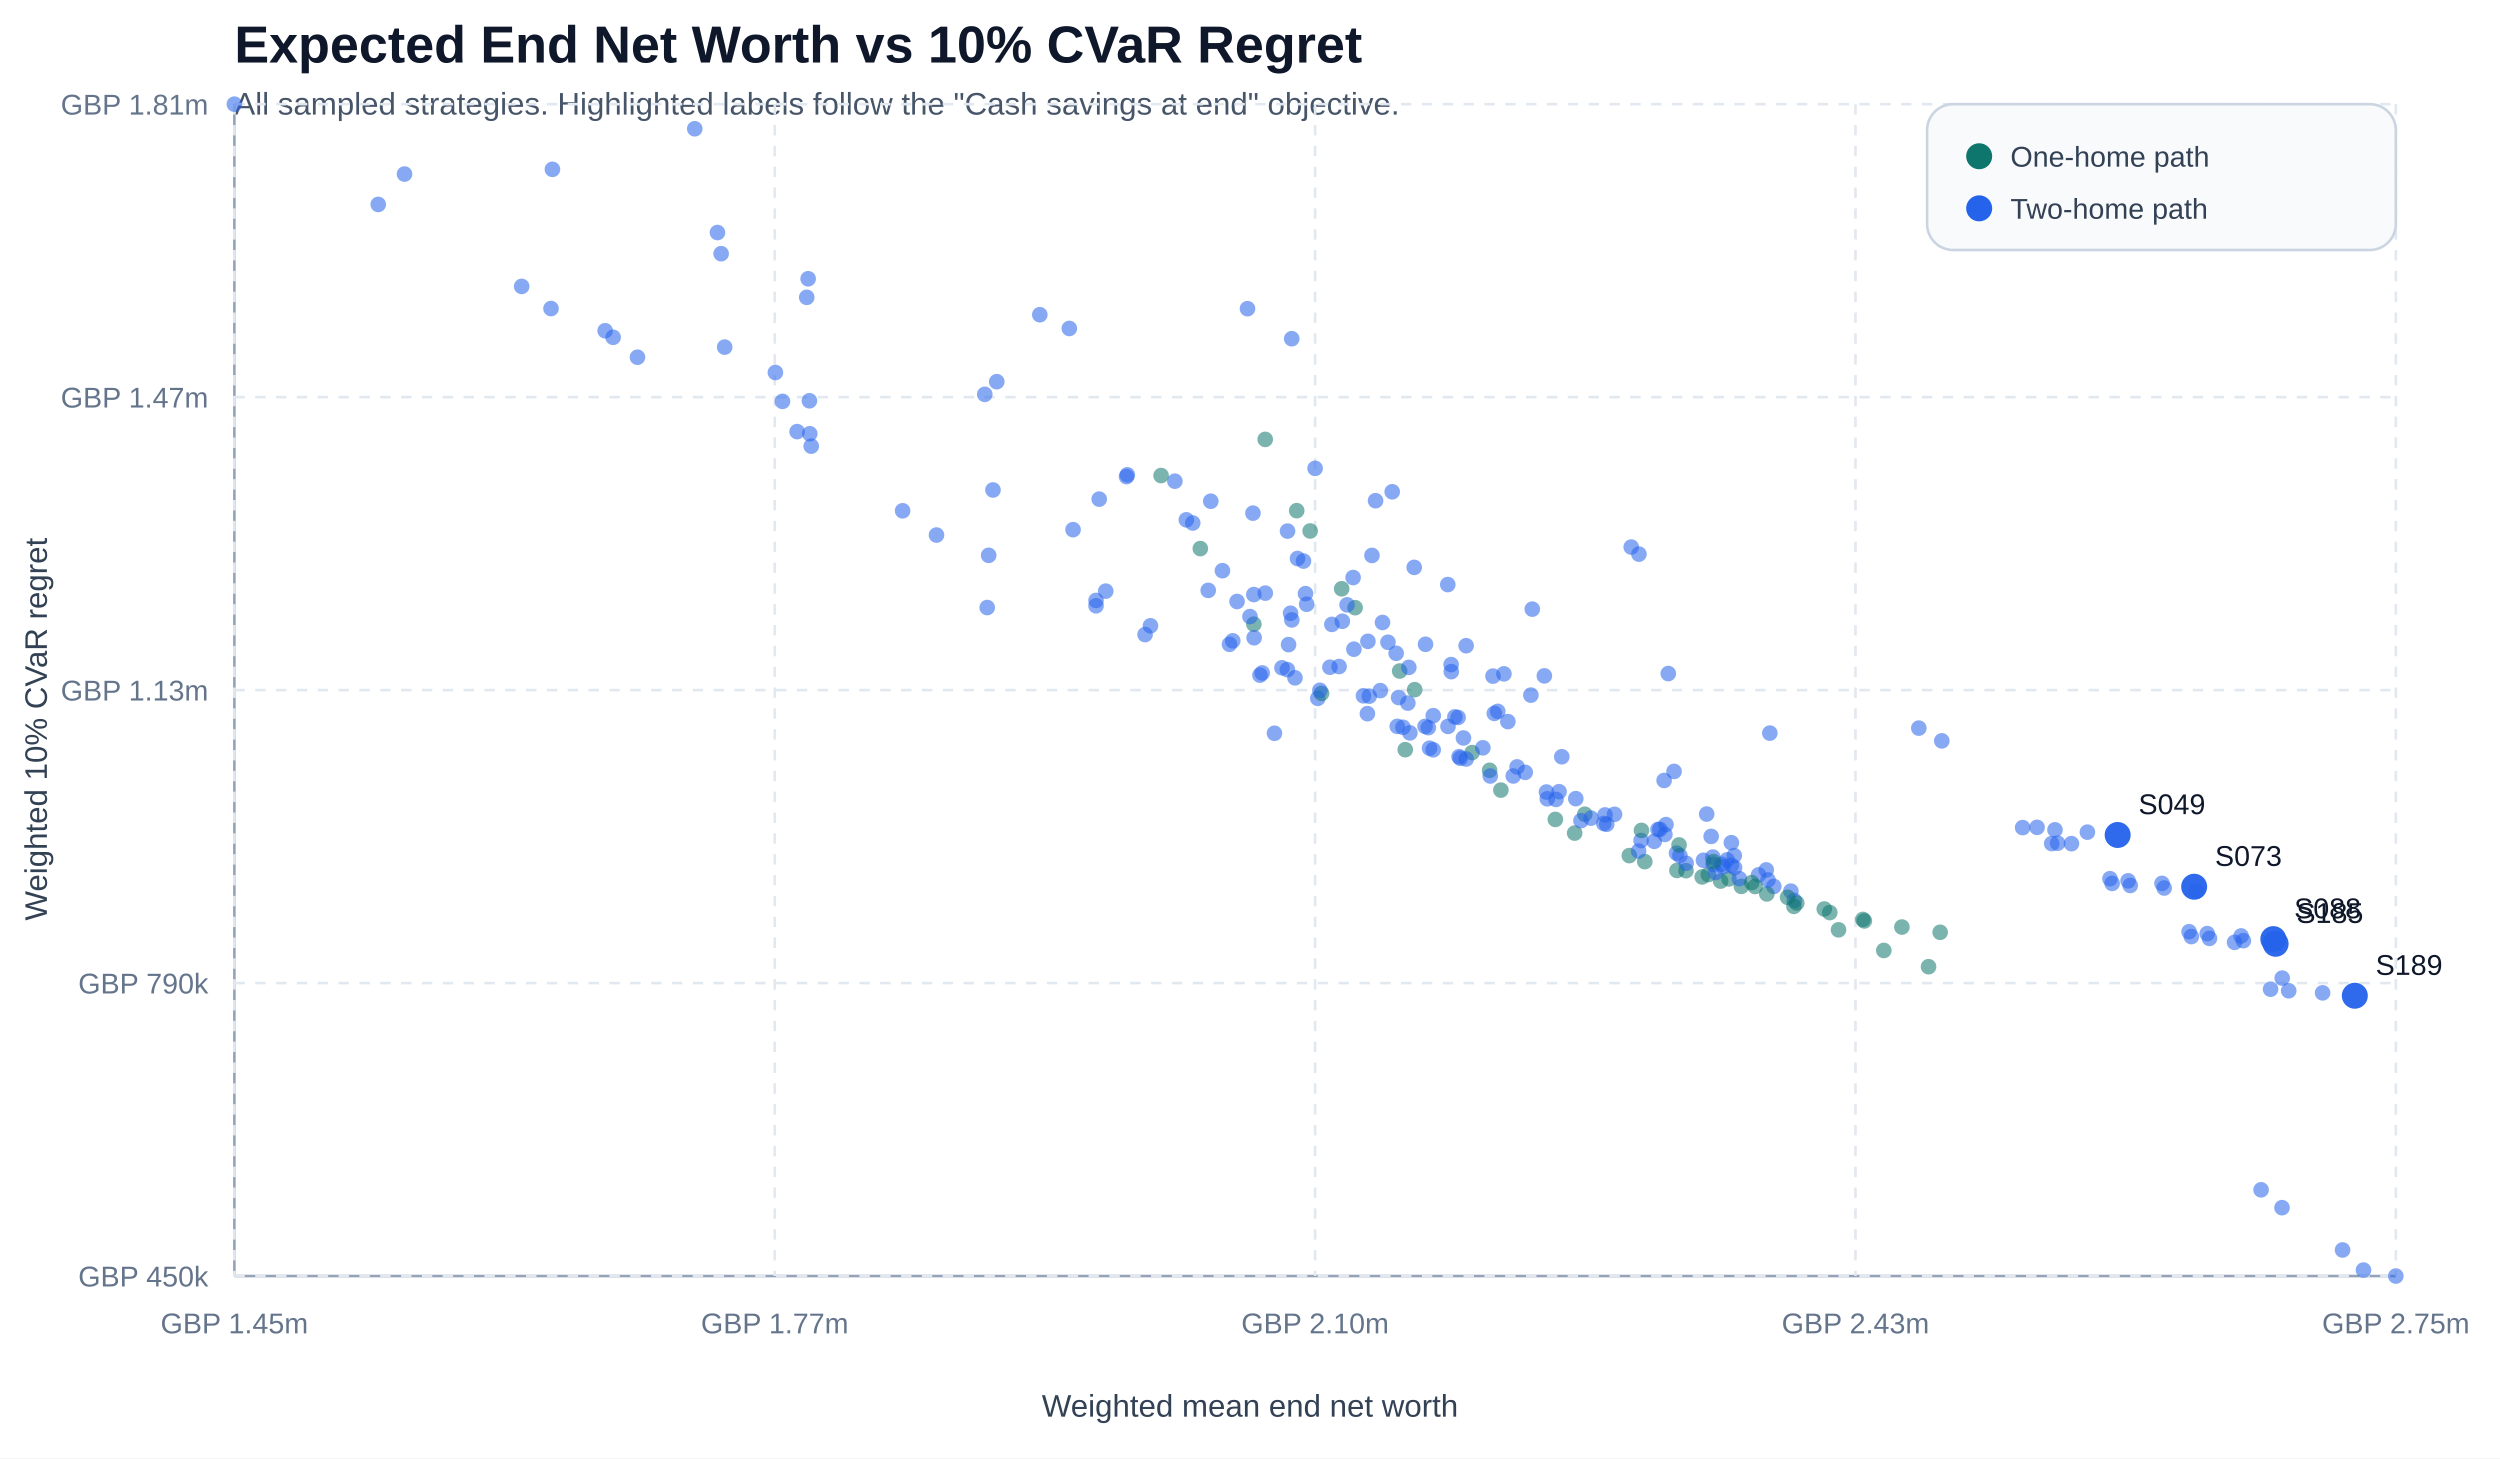
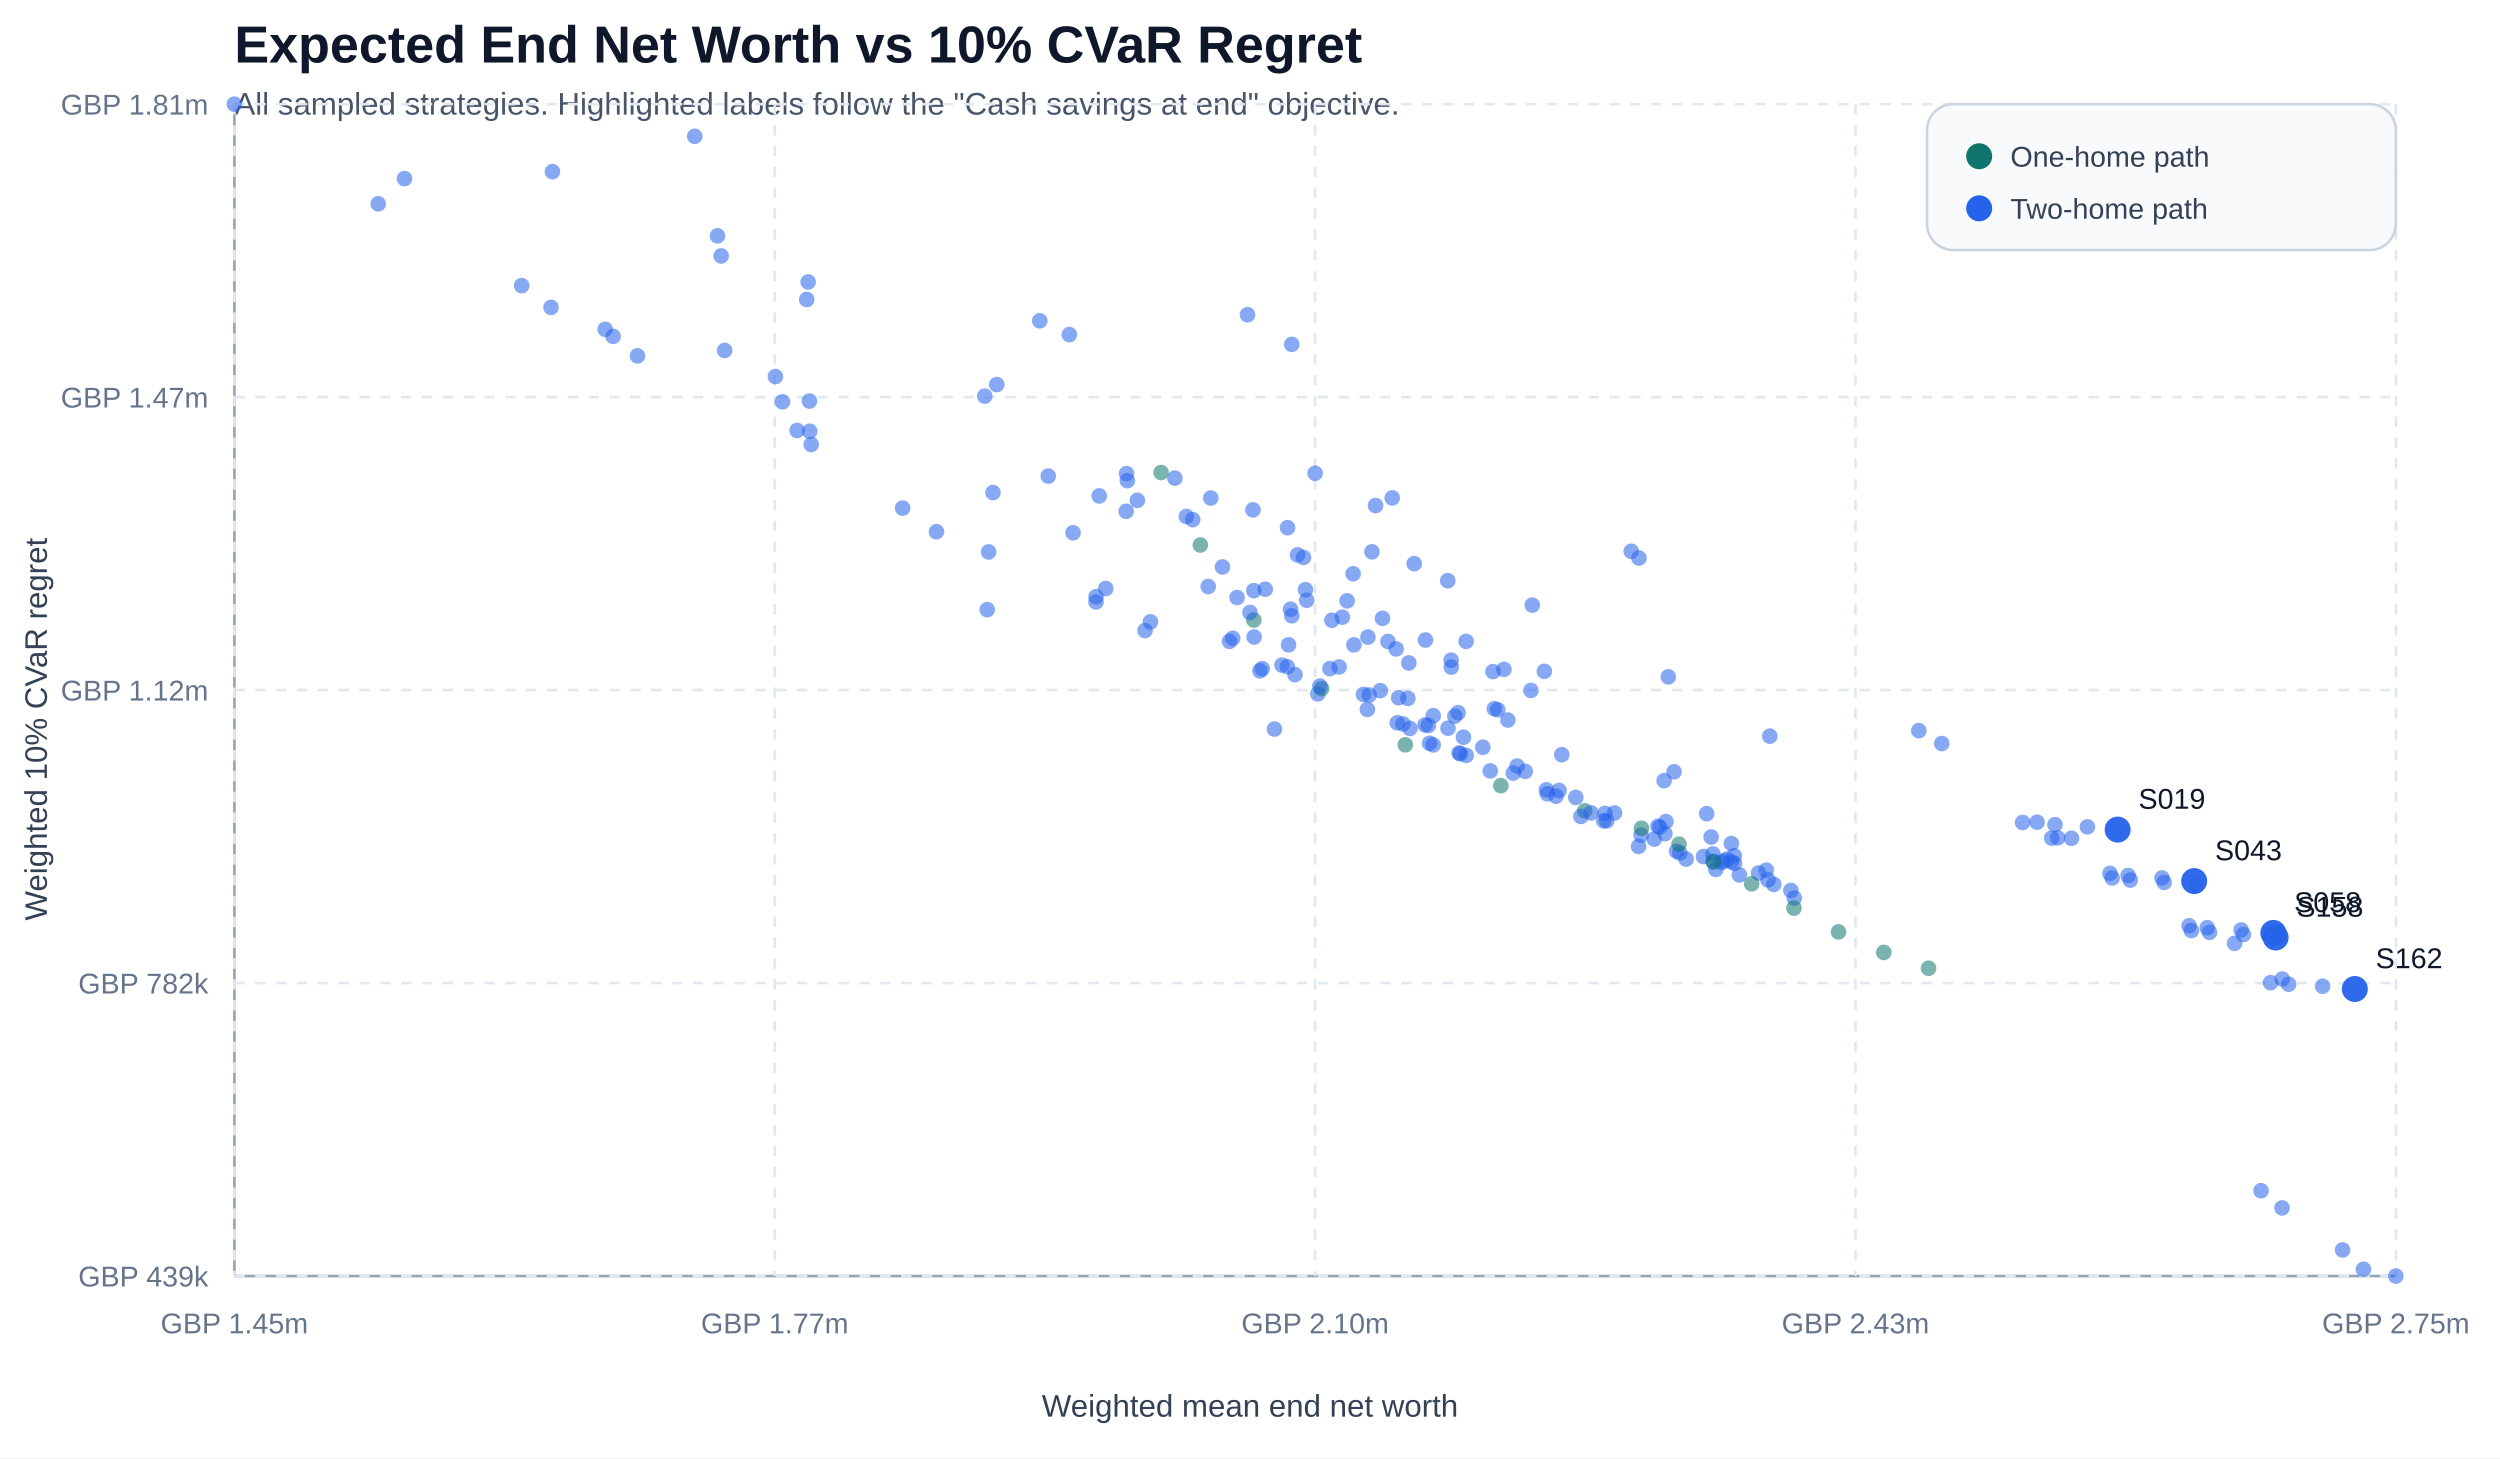
<svg xmlns="http://www.w3.org/2000/svg" width="960" height="560" viewBox="0 0 960 560">
  <rect width="960" height="560" fill="#ffffff" />
  <text x="90" y="24" font-size="20" font-family="Arial, sans-serif" font-weight="700" fill="#0f172a">Expected End Net Worth vs 10% CVaR Regret</text>
  <text x="90" y="44" font-size="12" font-family="Arial, sans-serif" fill="#475569">All sampled strategies. Highlighted labels follow the "Cash savings at end" objective.</text>
  <line x1="90" y1="490" x2="920" y2="490" stroke="#94a3b8" />
  <line x1="90" y1="40" x2="90" y2="490" stroke="#94a3b8" />
  <line x1="90" y1="40" x2="90" y2="490" stroke="#e2e8f0" stroke-dasharray="4 4" />
  <line x1="90" y1="490" x2="920" y2="490" stroke="#e2e8f0" stroke-dasharray="4 4" />
  <text x="90" y="512" text-anchor="middle" font-size="11" font-family="Arial, sans-serif" fill="#64748b">GBP 1.45m</text>
-   <text x="80" y="494" text-anchor="end" font-size="11" font-family="Arial, sans-serif" fill="#64748b">GBP 450k</text>
+   <text x="80" y="494" text-anchor="end" font-size="11" font-family="Arial, sans-serif" fill="#64748b">GBP 439k</text>
  <line x1="297.5" y1="40" x2="297.5" y2="490" stroke="#e2e8f0" stroke-dasharray="4 4" />
  <line x1="90" y1="377.5" x2="920" y2="377.5" stroke="#e2e8f0" stroke-dasharray="4 4" />
  <text x="297.5" y="512" text-anchor="middle" font-size="11" font-family="Arial, sans-serif" fill="#64748b">GBP 1.77m</text>
-   <text x="80" y="381.5" text-anchor="end" font-size="11" font-family="Arial, sans-serif" fill="#64748b">GBP 790k</text>
+   <text x="80" y="381.5" text-anchor="end" font-size="11" font-family="Arial, sans-serif" fill="#64748b">GBP 782k</text>
  <line x1="505" y1="40" x2="505" y2="490" stroke="#e2e8f0" stroke-dasharray="4 4" />
  <line x1="90" y1="265" x2="920" y2="265" stroke="#e2e8f0" stroke-dasharray="4 4" />
  <text x="505" y="512" text-anchor="middle" font-size="11" font-family="Arial, sans-serif" fill="#64748b">GBP 2.10m</text>
-   <text x="80" y="269" text-anchor="end" font-size="11" font-family="Arial, sans-serif" fill="#64748b">GBP 1.13m</text>
+   <text x="80" y="269" text-anchor="end" font-size="11" font-family="Arial, sans-serif" fill="#64748b">GBP 1.12m</text>
  <line x1="712.5" y1="40" x2="712.5" y2="490" stroke="#e2e8f0" stroke-dasharray="4 4" />
  <line x1="90" y1="152.5" x2="920" y2="152.5" stroke="#e2e8f0" stroke-dasharray="4 4" />
  <text x="712.5" y="512" text-anchor="middle" font-size="11" font-family="Arial, sans-serif" fill="#64748b">GBP 2.43m</text>
  <text x="80" y="156.5" text-anchor="end" font-size="11" font-family="Arial, sans-serif" fill="#64748b">GBP 1.47m</text>
  <line x1="920" y1="40" x2="920" y2="490" stroke="#e2e8f0" stroke-dasharray="4 4" />
  <line x1="90" y1="40" x2="920" y2="40" stroke="#e2e8f0" stroke-dasharray="4 4" />
  <text x="920" y="512" text-anchor="middle" font-size="11" font-family="Arial, sans-serif" fill="#64748b">GBP 2.75m</text>
  <text x="80" y="44" text-anchor="end" font-size="11" font-family="Arial, sans-serif" fill="#64748b">GBP 1.81m</text>
  <polyline points="920,490" fill="none" stroke="#0f766e" stroke-width="2.5" />
-   <circle cx="604.673" cy="319.909" r="3" fill="#0f766e" opacity="0.55" />
-   <circle cx="597.257" cy="314.66" r="3" fill="#0f766e" opacity="0.55" />
-   <circle cx="572.003" cy="295.804" r="3" fill="#0f766e" opacity="0.55" />
-   <circle cx="565.272" cy="288.989" r="3" fill="#0f766e" opacity="0.55" />
-   <circle cx="625.657" cy="328.548" r="3" fill="#0f766e" opacity="0.55" />
-   <circle cx="631.597" cy="330.86" r="3" fill="#0f766e" opacity="0.55" />
-   <circle cx="548.948" cy="287.307" r="3" fill="#2563eb" opacity="0.55" />
-   <circle cx="643.95" cy="334.254" r="3" fill="#0f766e" opacity="0.55" />
-   <circle cx="647.42" cy="334.349" r="3" fill="#0f766e" opacity="0.55" />
-   <circle cx="537.474" cy="257.678" r="3" fill="#0f766e" opacity="0.55" />
-   <circle cx="543.243" cy="264.835" r="3" fill="#0f766e" opacity="0.55" />
-   <circle cx="539.617" cy="287.878" r="3" fill="#0f766e" opacity="0.55" />
-   <circle cx="483.819" cy="259.259" r="3" fill="#2563eb" opacity="0.55" />
-   <circle cx="653.636" cy="336.732" r="3" fill="#0f766e" opacity="0.55" />
-   <circle cx="576.335" cy="303.405" r="3" fill="#0f766e" opacity="0.55" />
-   <circle cx="506.037" cy="268.173" r="3" fill="#2563eb" opacity="0.55" />
-   <circle cx="655.988" cy="335.839" r="3" fill="#0f766e" opacity="0.55" />
-   <circle cx="507.486" cy="266.244" r="3" fill="#0f766e" opacity="0.55" />
-   <circle cx="560.278" cy="290.574" r="3" fill="#2563eb" opacity="0.55" />
-   <circle cx="660.72" cy="338.342" r="3" fill="#0f766e" opacity="0.55" />
-   <circle cx="536.544" cy="278.919" r="3" fill="#2563eb" opacity="0.55" />
-   <circle cx="647.477" cy="331.497" r="3" fill="#2563eb" opacity="0.55" />
-   <circle cx="608.562" cy="312.664" r="3" fill="#0f766e" opacity="0.55" />
-   <circle cx="573.304" cy="259.629" r="3" fill="#2563eb" opacity="0.55" />
-   <circle cx="441.774" cy="240.305" r="3" fill="#2563eb" opacity="0.55" />
-   <circle cx="629.215" cy="326.806" r="3" fill="#2563eb" opacity="0.55" />
-   <circle cx="484.683" cy="258.403" r="3" fill="#2563eb" opacity="0.55" />
-   <circle cx="597.499" cy="306.978" r="3" fill="#2563eb" opacity="0.55" />
-   <circle cx="610.951" cy="314.172" r="3" fill="#2563eb" opacity="0.55" />
-   <circle cx="658.864" cy="335.033" r="3" fill="#2563eb" opacity="0.55" />
-   <circle cx="562.998" cy="247.95" r="3" fill="#2563eb" opacity="0.55" />
-   <circle cx="420.878" cy="232.622" r="3" fill="#2563eb" opacity="0.55" />
-   <circle cx="557.295" cy="257.907" r="3" fill="#2563eb" opacity="0.55" />
-   <circle cx="538.747" cy="279.275" r="3" fill="#2563eb" opacity="0.55" />
-   <circle cx="572.257" cy="297.981" r="3" fill="#2563eb" opacity="0.55" />
-   <circle cx="639.746" cy="316.64" r="3" fill="#2563eb" opacity="0.55" />
-   <circle cx="557.234" cy="255.202" r="3" fill="#2563eb" opacity="0.55" />
-   <circle cx="594.155" cy="306.743" r="3" fill="#2563eb" opacity="0.55" />
-   <circle cx="645.08" cy="328.547" r="3" fill="#2563eb" opacity="0.55" />
-   <circle cx="635.24" cy="323.067" r="3" fill="#2563eb" opacity="0.55" />
-   <circle cx="581.093" cy="297.969" r="3" fill="#2563eb" opacity="0.55" />
-   <circle cx="515.2" cy="226.084" r="3" fill="#0f766e" opacity="0.55" />
-   <circle cx="547.227" cy="278.933" r="3" fill="#2563eb" opacity="0.55" />
-   <circle cx="523.568" cy="267.195" r="3" fill="#2563eb" opacity="0.55" />
-   <circle cx="616.971" cy="316.526" r="3" fill="#2563eb" opacity="0.55" />
-   <circle cx="547.403" cy="247.413" r="3" fill="#2563eb" opacity="0.55" />
-   <circle cx="607.08" cy="315.146" r="3" fill="#2563eb" opacity="0.55" />
-   <circle cx="598.677" cy="304.01" r="3" fill="#2563eb" opacity="0.55" />
-   <circle cx="494.348" cy="257.138" r="3" fill="#2563eb" opacity="0.55" />
-   <circle cx="663.934" cy="337.495" r="3" fill="#0f766e" opacity="0.55" />
-   <circle cx="615.855" cy="316.222" r="3" fill="#2563eb" opacity="0.55" />
-   <circle cx="520.361" cy="233.353" r="3" fill="#0f766e" opacity="0.55" />
-   <circle cx="668.696" cy="340.371" r="3" fill="#0f766e" opacity="0.55" />
-   <circle cx="585.686" cy="296.582" r="3" fill="#2563eb" opacity="0.55" />
-   <circle cx="541.406" cy="281.431" r="3" fill="#2563eb" opacity="0.55" />
-   <circle cx="561.961" cy="283.378" r="3" fill="#2563eb" opacity="0.55" />
-   <circle cx="550.353" cy="287.926" r="3" fill="#2563eb" opacity="0.55" />
-   <circle cx="667.917" cy="337.403" r="3" fill="#2563eb" opacity="0.55" />
-   <circle cx="540.991" cy="256.274" r="3" fill="#2563eb" opacity="0.55" />
-   <circle cx="536.123" cy="250.864" r="3" fill="#2563eb" opacity="0.55" />
-   <circle cx="619.985" cy="312.706" r="3" fill="#2563eb" opacity="0.55" />
-   <circle cx="530.882" cy="239.033" r="3" fill="#2563eb" opacity="0.55" />
-   <circle cx="654.128" cy="330.338" r="3" fill="#2563eb" opacity="0.55" />
-   <circle cx="472.132" cy="247.413" r="3" fill="#2563eb" opacity="0.55" />
-   <circle cx="517.278" cy="232.266" r="3" fill="#2563eb" opacity="0.55" />
-   <circle cx="689.018" cy="345.784" r="3" fill="#2563eb" opacity="0.55" />
-   <circle cx="481.477" cy="239.682" r="3" fill="#0f766e" opacity="0.55" />
-   <circle cx="630.179" cy="322.756" r="3" fill="#2563eb" opacity="0.55" />
-   <circle cx="582.558" cy="294.483" r="3" fill="#2563eb" opacity="0.55" />
-   <circle cx="525.795" cy="267.325" r="3" fill="#2563eb" opacity="0.55" />
-   <circle cx="616.338" cy="312.933" r="3" fill="#2563eb" opacity="0.55" />
-   <circle cx="540.614" cy="269.986" r="3" fill="#2563eb" opacity="0.55" />
-   <circle cx="525.278" cy="246.27" r="3" fill="#2563eb" opacity="0.55" />
-   <circle cx="506.828" cy="265.068" r="3" fill="#2563eb" opacity="0.55" />
-   <circle cx="511.439" cy="239.77" r="3" fill="#2563eb" opacity="0.55" />
-   <circle cx="605.105" cy="306.682" r="3" fill="#2563eb" opacity="0.55" />
-   <circle cx="661.717" cy="332.794" r="3" fill="#2563eb" opacity="0.55" />
-   <circle cx="560.763" cy="291.167" r="3" fill="#2563eb" opacity="0.55" />
-   <circle cx="496.055" cy="238.049" r="3" fill="#2563eb" opacity="0.55" />
-   <circle cx="473.375" cy="246.078" r="3" fill="#2563eb" opacity="0.55" />
-   <circle cx="657.869" cy="331.93" r="3" fill="#2563eb" opacity="0.55" />
-   <circle cx="664.874" cy="332.277" r="3" fill="#2563eb" opacity="0.55" />
-   <circle cx="420.879" cy="230.565" r="3" fill="#2563eb" opacity="0.55" />
-   <circle cx="643.78" cy="327.597" r="3" fill="#2563eb" opacity="0.55" />
-   <circle cx="593.834" cy="304.141" r="3" fill="#2563eb" opacity="0.55" />
-   <circle cx="569.41" cy="287.16" r="3" fill="#2563eb" opacity="0.55" />
-   <circle cx="657.736" cy="329.112" r="3" fill="#2563eb" opacity="0.55" />
-   <circle cx="525.082" cy="274.048" r="3" fill="#2563eb" opacity="0.55" />
-   <circle cx="587.854" cy="266.93" r="3" fill="#2563eb" opacity="0.55" />
-   <circle cx="599.722" cy="290.592" r="3" fill="#2563eb" opacity="0.55" />
-   <circle cx="492.278" cy="256.429" r="3" fill="#2563eb" opacity="0.55" />
-   <circle cx="593.03" cy="259.534" r="3" fill="#2563eb" opacity="0.55" />
-   <circle cx="573.814" cy="273.948" r="3" fill="#2563eb" opacity="0.55" />
-   <circle cx="497.277" cy="260.281" r="3" fill="#2563eb" opacity="0.55" />
-   <circle cx="515.452" cy="238.568" r="3" fill="#2563eb" opacity="0.55" />
-   <circle cx="681.139" cy="340.381" r="3" fill="#2563eb" opacity="0.55" />
-   <circle cx="559.901" cy="275.499" r="3" fill="#2563eb" opacity="0.55" />
-   <circle cx="577.509" cy="258.764" r="3" fill="#2563eb" opacity="0.55" />
-   <circle cx="575.135" cy="273.167" r="3" fill="#2563eb" opacity="0.55" />
-   <circle cx="661.206" cy="331.886" r="3" fill="#2563eb" opacity="0.55" />
-   <circle cx="481.587" cy="244.889" r="3" fill="#2563eb" opacity="0.55" />
-   <circle cx="630.322" cy="318.87" r="3" fill="#0f766e" opacity="0.55" />
-   <circle cx="548.478" cy="279.411" r="3" fill="#2563eb" opacity="0.55" />
-   <circle cx="636.646" cy="318.522" r="3" fill="#2563eb" opacity="0.55" />
-   <circle cx="501.764" cy="232.029" r="3" fill="#2563eb" opacity="0.55" />
-   <circle cx="655.364" cy="312.598" r="3" fill="#2563eb" opacity="0.55" />
-   <circle cx="675.289" cy="335.958" r="3" fill="#2563eb" opacity="0.55" />
-   <circle cx="519.898" cy="249.292" r="3" fill="#2563eb" opacity="0.55" />
+   <circle cx="548.948" cy="285.415" r="3" fill="#2563eb" opacity="0.55" />
+   <circle cx="539.617" cy="286" r="3" fill="#0f766e" opacity="0.55" />
+   <circle cx="483.819" cy="257.584" r="3" fill="#2563eb" opacity="0.55" />
+   <circle cx="576.335" cy="301.691" r="3" fill="#0f766e" opacity="0.55" />
+   <circle cx="506.037" cy="266.446" r="3" fill="#2563eb" opacity="0.55" />
+   <circle cx="507.486" cy="264.455" r="3" fill="#0f766e" opacity="0.55" />
+   <circle cx="560.278" cy="289.164" r="3" fill="#2563eb" opacity="0.55" />
+   <circle cx="536.544" cy="277.553" r="3" fill="#2563eb" opacity="0.55" />
+   <circle cx="647.477" cy="329.896" r="3" fill="#2563eb" opacity="0.55" />
+   <circle cx="608.562" cy="311.365" r="3" fill="#0f766e" opacity="0.55" />
+   <circle cx="441.774" cy="238.793" r="3" fill="#2563eb" opacity="0.55" />
+   <circle cx="573.304" cy="257.886" r="3" fill="#2563eb" opacity="0.55" />
+   <circle cx="629.215" cy="325.03" r="3" fill="#2563eb" opacity="0.55" />
+   <circle cx="484.683" cy="256.763" r="3" fill="#2563eb" opacity="0.55" />
+   <circle cx="597.499" cy="305.733" r="3" fill="#2563eb" opacity="0.55" />
+   <circle cx="610.951" cy="312.157" r="3" fill="#2563eb" opacity="0.55" />
+   <circle cx="658.864" cy="333.877" r="3" fill="#2563eb" opacity="0.55" />
+   <circle cx="562.998" cy="246.292" r="3" fill="#2563eb" opacity="0.55" />
+   <circle cx="420.878" cy="231.15" r="3" fill="#2563eb" opacity="0.55" />
+   <circle cx="557.295" cy="256.173" r="3" fill="#2563eb" opacity="0.55" />
+   <circle cx="538.747" cy="277.993" r="3" fill="#2563eb" opacity="0.55" />
+   <circle cx="572.257" cy="296.018" r="3" fill="#2563eb" opacity="0.55" />
+   <circle cx="639.746" cy="315.482" r="3" fill="#2563eb" opacity="0.55" />
+   <circle cx="557.234" cy="253.497" r="3" fill="#2563eb" opacity="0.55" />
+   <circle cx="594.155" cy="304.814" r="3" fill="#2563eb" opacity="0.55" />
+   <circle cx="645.08" cy="327.574" r="3" fill="#2563eb" opacity="0.55" />
+   <circle cx="635.24" cy="322.22" r="3" fill="#2563eb" opacity="0.55" />
+   <circle cx="581.093" cy="296.868" r="3" fill="#2563eb" opacity="0.55" />
+   <circle cx="547.227" cy="278.343" r="3" fill="#2563eb" opacity="0.55" />
+   <circle cx="523.568" cy="266.64" r="3" fill="#2563eb" opacity="0.55" />
+   <circle cx="616.971" cy="315.213" r="3" fill="#2563eb" opacity="0.55" />
+   <circle cx="547.403" cy="245.765" r="3" fill="#2563eb" opacity="0.55" />
+   <circle cx="607.08" cy="313.507" r="3" fill="#2563eb" opacity="0.55" />
+   <circle cx="598.677" cy="303.532" r="3" fill="#2563eb" opacity="0.55" />
+   <circle cx="494.348" cy="256.014" r="3" fill="#2563eb" opacity="0.55" />
+   <circle cx="615.855" cy="315.202" r="3" fill="#2563eb" opacity="0.55" />
+   <circle cx="585.686" cy="296.196" r="3" fill="#2563eb" opacity="0.55" />
+   <circle cx="561.961" cy="283.082" r="3" fill="#2563eb" opacity="0.55" />
+   <circle cx="541.406" cy="279.715" r="3" fill="#2563eb" opacity="0.55" />
+   <circle cx="550.353" cy="286.052" r="3" fill="#2563eb" opacity="0.55" />
+   <circle cx="667.917" cy="335.982" r="3" fill="#2563eb" opacity="0.55" />
+   <circle cx="619.985" cy="312.181" r="3" fill="#2563eb" opacity="0.55" />
+   <circle cx="540.991" cy="254.559" r="3" fill="#2563eb" opacity="0.55" />
+   <circle cx="536.123" cy="249.184" r="3" fill="#2563eb" opacity="0.55" />
+   <circle cx="530.882" cy="237.443" r="3" fill="#2563eb" opacity="0.55" />
+   <circle cx="654.128" cy="328.925" r="3" fill="#2563eb" opacity="0.55" />
+   <circle cx="472.132" cy="246.303" r="3" fill="#2563eb" opacity="0.55" />
+   <circle cx="517.278" cy="230.728" r="3" fill="#2563eb" opacity="0.55" />
+   <circle cx="582.558" cy="294.166" r="3" fill="#2563eb" opacity="0.55" />
+   <circle cx="525.795" cy="266.894" r="3" fill="#2563eb" opacity="0.55" />
+   <circle cx="689.018" cy="344.838" r="3" fill="#2563eb" opacity="0.55" />
+   <circle cx="481.477" cy="238.087" r="3" fill="#0f766e" opacity="0.55" />
+   <circle cx="630.179" cy="320.685" r="3" fill="#2563eb" opacity="0.55" />
+   <circle cx="616.338" cy="312.333" r="3" fill="#2563eb" opacity="0.55" />
+   <circle cx="540.614" cy="268.191" r="3" fill="#2563eb" opacity="0.55" />
+   <circle cx="525.278" cy="244.641" r="3" fill="#2563eb" opacity="0.55" />
+   <circle cx="506.828" cy="263.449" r="3" fill="#2563eb" opacity="0.55" />
+   <circle cx="605.105" cy="306.202" r="3" fill="#2563eb" opacity="0.55" />
+   <circle cx="511.439" cy="238.181" r="3" fill="#2563eb" opacity="0.55" />
+   <circle cx="661.717" cy="330.586" r="3" fill="#2563eb" opacity="0.55" />
+   <circle cx="560.763" cy="289.418" r="3" fill="#2563eb" opacity="0.55" />
+   <circle cx="496.055" cy="236.467" r="3" fill="#2563eb" opacity="0.55" />
+   <circle cx="473.375" cy="245.078" r="3" fill="#2563eb" opacity="0.55" />
+   <circle cx="657.869" cy="330.706" r="3" fill="#2563eb" opacity="0.55" />
+   <circle cx="664.874" cy="330.934" r="3" fill="#2563eb" opacity="0.55" />
+   <circle cx="643.78" cy="326.843" r="3" fill="#2563eb" opacity="0.55" />
+   <circle cx="420.879" cy="229.136" r="3" fill="#2563eb" opacity="0.55" />
+   <circle cx="569.41" cy="286.943" r="3" fill="#2563eb" opacity="0.55" />
+   <circle cx="593.834" cy="303.283" r="3" fill="#2563eb" opacity="0.55" />
+   <circle cx="657.736" cy="327.906" r="3" fill="#2563eb" opacity="0.55" />
+   <circle cx="525.082" cy="272.42" r="3" fill="#2563eb" opacity="0.55" />
+   <circle cx="587.854" cy="265.142" r="3" fill="#2563eb" opacity="0.55" />
+   <circle cx="599.722" cy="289.803" r="3" fill="#2563eb" opacity="0.55" />
+   <circle cx="492.278" cy="255.403" r="3" fill="#2563eb" opacity="0.55" />
+   <circle cx="593.03" cy="257.788" r="3" fill="#2563eb" opacity="0.55" />
+   <circle cx="573.814" cy="272.155" r="3" fill="#2563eb" opacity="0.55" />
+   <circle cx="497.277" cy="259.056" r="3" fill="#2563eb" opacity="0.55" />
+   <circle cx="681.139" cy="339.621" r="3" fill="#2563eb" opacity="0.55" />
+   <circle cx="515.452" cy="236.995" r="3" fill="#2563eb" opacity="0.55" />
+   <circle cx="559.901" cy="273.676" r="3" fill="#2563eb" opacity="0.55" />
+   <circle cx="575.135" cy="272.55" r="3" fill="#2563eb" opacity="0.55" />
+   <circle cx="481.587" cy="244.621" r="3" fill="#2563eb" opacity="0.55" />
+   <circle cx="661.206" cy="331.213" r="3" fill="#2563eb" opacity="0.55" />
+   <circle cx="577.509" cy="257.035" r="3" fill="#2563eb" opacity="0.55" />
+   <circle cx="630.322" cy="318.054" r="3" fill="#0f766e" opacity="0.55" />
+   <circle cx="548.478" cy="278.603" r="3" fill="#2563eb" opacity="0.55" />
+   <circle cx="636.646" cy="317.303" r="3" fill="#2563eb" opacity="0.55" />
+   <circle cx="655.364" cy="312.46" r="3" fill="#2563eb" opacity="0.55" />
+   <circle cx="501.764" cy="230.498" r="3" fill="#2563eb" opacity="0.55" />
+   <circle cx="675.289" cy="335.236" r="3" fill="#2563eb" opacity="0.55" />
+   <circle cx="519.898" cy="247.633" r="3" fill="#2563eb" opacity="0.55" />
  <circle cx="920" cy="490" r="3" fill="#2563eb" opacity="0.55" />
-   <circle cx="666.078" cy="333.184" r="3" fill="#2563eb" opacity="0.55" />
-   <circle cx="501.299" cy="227.953" r="3" fill="#2563eb" opacity="0.55" />
-   <circle cx="543.06" cy="217.873" r="3" fill="#2563eb" opacity="0.55" />
-   <circle cx="907.579" cy="487.71" r="3" fill="#2563eb" opacity="0.55" />
-   <circle cx="563.026" cy="291.444" r="3" fill="#2563eb" opacity="0.55" />
-   <circle cx="665.966" cy="328.544" r="3" fill="#2563eb" opacity="0.55" />
-   <circle cx="678.465" cy="343.262" r="3" fill="#0f766e" opacity="0.55" />
-   <circle cx="639.327" cy="320.419" r="3" fill="#2563eb" opacity="0.55" />
-   <circle cx="530.039" cy="265.198" r="3" fill="#2563eb" opacity="0.55" />
-   <circle cx="424.601" cy="226.998" r="3" fill="#2563eb" opacity="0.55" />
-   <circle cx="495.575" cy="235.485" r="3" fill="#2563eb" opacity="0.55" />
-   <circle cx="479.996" cy="236.771" r="3" fill="#2563eb" opacity="0.55" />
-   <circle cx="899.545" cy="479.994" r="3" fill="#2563eb" opacity="0.55" />
-   <circle cx="678.246" cy="334.051" r="3" fill="#2563eb" opacity="0.55" />
-   <circle cx="359.614" cy="205.456" r="3" fill="#2563eb" opacity="0.55" />
-   <circle cx="579.023" cy="277.092" r="3" fill="#2563eb" opacity="0.55" />
-   <circle cx="642.835" cy="296.224" r="3" fill="#2563eb" opacity="0.55" />
-   <circle cx="637.413" cy="318.457" r="3" fill="#2563eb" opacity="0.55" />
-   <circle cx="379.644" cy="213.258" r="3" fill="#2563eb" opacity="0.55" />
-   <circle cx="519.594" cy="221.778" r="3" fill="#2563eb" opacity="0.55" />
-   <circle cx="687.695" cy="342.195" r="3" fill="#2563eb" opacity="0.55" />
-   <circle cx="555.944" cy="224.473" r="3" fill="#2563eb" opacity="0.55" />
-   <circle cx="550.366" cy="274.808" r="3" fill="#2563eb" opacity="0.55" />
-   <circle cx="663.211" cy="330.19" r="3" fill="#2563eb" opacity="0.55" />
-   <circle cx="475.028" cy="230.975" r="3" fill="#2563eb" opacity="0.55" />
-   <circle cx="639.023" cy="299.706" r="3" fill="#2563eb" opacity="0.55" />
-   <circle cx="588.4" cy="233.914" r="3" fill="#2563eb" opacity="0.55" />
-   <circle cx="657.083" cy="321.18" r="3" fill="#2563eb" opacity="0.55" />
-   <circle cx="876.291" cy="463.748" r="3" fill="#2563eb" opacity="0.55" />
-   <circle cx="526.828" cy="213.289" r="3" fill="#2563eb" opacity="0.55" />
-   <circle cx="494.806" cy="247.53" r="3" fill="#2563eb" opacity="0.55" />
-   <circle cx="500.543" cy="215.453" r="3" fill="#2563eb" opacity="0.55" />
-   <circle cx="485.869" cy="227.765" r="3" fill="#2563eb" opacity="0.55" />
-   <circle cx="514.207" cy="255.944" r="3" fill="#2563eb" opacity="0.55" />
-   <circle cx="868.256" cy="456.893" r="3" fill="#2563eb" opacity="0.55" />
-   <circle cx="678.907" cy="337.895" r="3" fill="#2563eb" opacity="0.55" />
-   <circle cx="537.065" cy="267.843" r="3" fill="#2563eb" opacity="0.55" />
-   <circle cx="558.667" cy="275.278" r="3" fill="#2563eb" opacity="0.55" />
-   <circle cx="664.845" cy="323.592" r="3" fill="#2563eb" opacity="0.55" />
-   <circle cx="532.982" cy="246.636" r="3" fill="#2563eb" opacity="0.55" />
-   <circle cx="689.952" cy="346.766" r="3" fill="#0f766e" opacity="0.55" />
-   <circle cx="481.474" cy="228.309" r="3" fill="#2563eb" opacity="0.55" />
-   <circle cx="673.953" cy="340.415" r="3" fill="#0f766e" opacity="0.55" />
-   <circle cx="498.235" cy="214.471" r="3" fill="#2563eb" opacity="0.55" />
-   <circle cx="469.42" cy="219.146" r="3" fill="#2563eb" opacity="0.55" />
-   <circle cx="463.96" cy="226.704" r="3" fill="#2563eb" opacity="0.55" />
-   <circle cx="904.251" cy="382.362" r="5" fill="#2563eb" opacity="0.95" />
-   <text x="912.251" y="374.362" font-size="11" font-family="Arial, sans-serif" fill="#0f172a">S189</text>
-   <circle cx="702.633" cy="350.426" r="3" fill="#0f766e" opacity="0.55" />
-   <circle cx="891.881" cy="381.26" r="3" fill="#2563eb" opacity="0.55" />
-   <circle cx="878.859" cy="380.452" r="3" fill="#2563eb" opacity="0.55" />
-   <circle cx="494.413" cy="203.945" r="3" fill="#2563eb" opacity="0.55" />
-   <circle cx="871.896" cy="379.851" r="3" fill="#2563eb" opacity="0.55" />
-   <circle cx="876.37" cy="375.593" r="3" fill="#2563eb" opacity="0.55" />
-   <circle cx="497.931" cy="196.094" r="3" fill="#0f766e" opacity="0.55" />
-   <circle cx="873.832" cy="362.41" r="5" fill="#2563eb" opacity="0.95" />
-   <text x="881.832" y="354.41" font-size="11" font-family="Arial, sans-serif" fill="#0f172a">S185</text>
-   <circle cx="872.962" cy="360.617" r="5" fill="#2563eb" opacity="0.95" />
-   <text x="880.962" y="352.617" font-size="11" font-family="Arial, sans-serif" fill="#0f172a">S088</text>
-   <circle cx="861.462" cy="361.223" r="3" fill="#2563eb" opacity="0.55" />
-   <circle cx="858.065" cy="361.854" r="3" fill="#2563eb" opacity="0.55" />
-   <circle cx="715.908" cy="353.639" r="3" fill="#0f766e" opacity="0.55" />
-   <circle cx="860.592" cy="359.405" r="3" fill="#2563eb" opacity="0.55" />
-   <circle cx="848.44" cy="360.338" r="3" fill="#2563eb" opacity="0.55" />
-   <circle cx="847.57" cy="358.497" r="3" fill="#2563eb" opacity="0.55" />
-   <circle cx="841.477" cy="359.65" r="3" fill="#2563eb" opacity="0.55" />
-   <circle cx="840.608" cy="357.774" r="3" fill="#2563eb" opacity="0.55" />
-   <circle cx="644.754" cy="324.449" r="3" fill="#0f766e" opacity="0.55" />
-   <circle cx="460.925" cy="210.658" r="3" fill="#0f766e" opacity="0.55" />
-   <circle cx="458.008" cy="200.837" r="3" fill="#2563eb" opacity="0.55" />
-   <circle cx="843.412" cy="342.261" r="3" fill="#2563eb" opacity="0.55" />
-   <circle cx="481.137" cy="197.053" r="3" fill="#2563eb" opacity="0.55" />
-   <circle cx="503.096" cy="203.893" r="3" fill="#0f766e" opacity="0.55" />
-   <circle cx="842.559" cy="340.507" r="5" fill="#2563eb" opacity="0.95" />
-   <text x="850.559" y="332.507" font-size="11" font-family="Arial, sans-serif" fill="#0f172a">S073</text>
-   <circle cx="831.043" cy="340.99" r="3" fill="#2563eb" opacity="0.55" />
-   <circle cx="830.212" cy="339.225" r="3" fill="#2563eb" opacity="0.55" />
-   <circle cx="740.563" cy="371.214" r="3" fill="#0f766e" opacity="0.55" />
-   <circle cx="818.02" cy="340.026" r="3" fill="#2563eb" opacity="0.55" />
-   <circle cx="817.193" cy="338.241" r="3" fill="#2563eb" opacity="0.55" />
-   <circle cx="811.058" cy="339.234" r="3" fill="#2563eb" opacity="0.55" />
-   <circle cx="810.231" cy="337.415" r="3" fill="#2563eb" opacity="0.55" />
-   <circle cx="745.015" cy="357.999" r="3" fill="#0f766e" opacity="0.55" />
-   <circle cx="723.38" cy="364.978" r="3" fill="#0f766e" opacity="0.55" />
-   <circle cx="686.429" cy="344.561" r="3" fill="#0f766e" opacity="0.55" />
-   <circle cx="730.324" cy="355.984" r="3" fill="#0f766e" opacity="0.55" />
-   <circle cx="813.179" cy="320.633" r="5" fill="#2563eb" opacity="0.95" />
-   <text x="821.179" y="312.633" font-size="11" font-family="Arial, sans-serif" fill="#0f172a">S049</text>
-   <circle cx="795.443" cy="323.956" r="3" fill="#2563eb" opacity="0.55" />
-   <circle cx="705.992" cy="357.053" r="3" fill="#0f766e" opacity="0.55" />
-   <circle cx="715.354" cy="353.059" r="3" fill="#0f766e" opacity="0.55" />
-   <circle cx="790.142" cy="323.778" r="3" fill="#2563eb" opacity="0.55" />
-   <circle cx="787.86" cy="323.939" r="3" fill="#2563eb" opacity="0.55" />
-   <circle cx="801.564" cy="319.547" r="3" fill="#2563eb" opacity="0.55" />
-   <circle cx="700.518" cy="349.053" r="3" fill="#0f766e" opacity="0.55" />
-   <circle cx="789.117" cy="318.656" r="3" fill="#2563eb" opacity="0.55" />
-   <circle cx="455.556" cy="199.611" r="3" fill="#2563eb" opacity="0.55" />
-   <circle cx="782.229" cy="317.701" r="3" fill="#2563eb" opacity="0.55" />
-   <circle cx="464.938" cy="192.469" r="3" fill="#2563eb" opacity="0.55" />
-   <circle cx="776.691" cy="317.793" r="3" fill="#2563eb" opacity="0.55" />
-   <circle cx="688.862" cy="348.043" r="3" fill="#0f766e" opacity="0.55" />
-   <circle cx="422.095" cy="191.66" r="3" fill="#2563eb" opacity="0.55" />
-   <circle cx="672.638" cy="338.92" r="3" fill="#0f766e" opacity="0.55" />
-   <circle cx="657.952" cy="330.869" r="3" fill="#0f766e" opacity="0.55" />
-   <circle cx="745.649" cy="284.491" r="3" fill="#2563eb" opacity="0.55" />
-   <circle cx="736.821" cy="279.597" r="3" fill="#2563eb" opacity="0.55" />
-   <circle cx="451.151" cy="184.775" r="3" fill="#2563eb" opacity="0.55" />
-   <circle cx="679.615" cy="281.518" r="3" fill="#2563eb" opacity="0.55" />
-   <circle cx="432.591" cy="183.026" r="3" fill="#2563eb" opacity="0.55" />
-   <circle cx="640.623" cy="258.645" r="3" fill="#2563eb" opacity="0.55" />
-   <circle cx="556.035" cy="278.934" r="3" fill="#2563eb" opacity="0.55" />
-   <circle cx="485.842" cy="168.728" r="3" fill="#0f766e" opacity="0.55" />
-   <circle cx="489.395" cy="281.578" r="3" fill="#2563eb" opacity="0.55" />
-   <circle cx="445.854" cy="182.611" r="3" fill="#0f766e" opacity="0.55" />
-   <circle cx="510.691" cy="256.214" r="3" fill="#2563eb" opacity="0.55" />
-   <circle cx="629.353" cy="212.781" r="3" fill="#2563eb" opacity="0.55" />
-   <circle cx="626.394" cy="210.073" r="3" fill="#2563eb" opacity="0.55" />
-   <circle cx="534.608" cy="188.843" r="3" fill="#2563eb" opacity="0.55" />
-   <circle cx="379.087" cy="233.3" r="3" fill="#2563eb" opacity="0.55" />
-   <circle cx="439.704" cy="243.677" r="3" fill="#2563eb" opacity="0.55" />
-   <circle cx="528.213" cy="192.268" r="3" fill="#2563eb" opacity="0.55" />
-   <circle cx="432.899" cy="182.331" r="3" fill="#2563eb" opacity="0.55" />
-   <circle cx="504.999" cy="179.85" r="3" fill="#2563eb" opacity="0.55" />
-   <circle cx="412.051" cy="203.39" r="3" fill="#2563eb" opacity="0.55" />
-   <circle cx="311.507" cy="171.32" r="3" fill="#2563eb" opacity="0.55" />
-   <circle cx="306.094" cy="165.74" r="3" fill="#2563eb" opacity="0.55" />
-   <circle cx="378.145" cy="151.431" r="3" fill="#2563eb" opacity="0.55" />
-   <circle cx="382.755" cy="146.57" r="3" fill="#2563eb" opacity="0.55" />
-   <circle cx="381.301" cy="188.151" r="3" fill="#2563eb" opacity="0.55" />
-   <circle cx="346.605" cy="196.145" r="3" fill="#2563eb" opacity="0.55" />
-   <circle cx="310.824" cy="153.901" r="3" fill="#2563eb" opacity="0.55" />
-   <circle cx="300.482" cy="154.128" r="3" fill="#2563eb" opacity="0.55" />
-   <circle cx="496.027" cy="130.067" r="3" fill="#2563eb" opacity="0.55" />
-   <circle cx="479.041" cy="118.529" r="3" fill="#2563eb" opacity="0.55" />
-   <circle cx="244.789" cy="137.174" r="3" fill="#2563eb" opacity="0.55" />
-   <circle cx="310.945" cy="166.553" r="3" fill="#2563eb" opacity="0.55" />
-   <circle cx="410.622" cy="126.124" r="3" fill="#2563eb" opacity="0.55" />
-   <circle cx="235.44" cy="129.519" r="3" fill="#2563eb" opacity="0.55" />
-   <circle cx="309.782" cy="114.18" r="3" fill="#2563eb" opacity="0.55" />
-   <circle cx="399.282" cy="120.857" r="3" fill="#2563eb" opacity="0.55" />
-   <circle cx="310.324" cy="107.042" r="3" fill="#2563eb" opacity="0.55" />
-   <circle cx="297.751" cy="143.046" r="3" fill="#2563eb" opacity="0.55" />
-   <circle cx="211.586" cy="118.486" r="3" fill="#2563eb" opacity="0.55" />
-   <circle cx="276.918" cy="97.414" r="3" fill="#2563eb" opacity="0.55" />
-   <circle cx="200.321" cy="109.98" r="3" fill="#2563eb" opacity="0.55" />
-   <circle cx="278.272" cy="133.292" r="3" fill="#2563eb" opacity="0.55" />
-   <circle cx="275.506" cy="89.296" r="3" fill="#2563eb" opacity="0.55" />
-   <circle cx="232.374" cy="127.012" r="3" fill="#2563eb" opacity="0.55" />
-   <circle cx="212.132" cy="65.027" r="3" fill="#2563eb" opacity="0.55" />
-   <circle cx="145.242" cy="78.505" r="3" fill="#2563eb" opacity="0.55" />
-   <circle cx="266.782" cy="49.448" r="3" fill="#2563eb" opacity="0.55" />
-   <circle cx="155.332" cy="66.837" r="3" fill="#2563eb" opacity="0.55" />
+   <circle cx="666.078" cy="331.573" r="3" fill="#2563eb" opacity="0.55" />
+   <circle cx="501.299" cy="226.448" r="3" fill="#2563eb" opacity="0.55" />
+   <circle cx="543.06" cy="216.445" r="3" fill="#2563eb" opacity="0.55" />
+   <circle cx="907.579" cy="487.399" r="3" fill="#2563eb" opacity="0.55" />
+   <circle cx="563.026" cy="290.083" r="3" fill="#2563eb" opacity="0.55" />
+   <circle cx="665.966" cy="328.581" r="3" fill="#2563eb" opacity="0.55" />
+   <circle cx="530.039" cy="265.209" r="3" fill="#2563eb" opacity="0.55" />
+   <circle cx="639.327" cy="320.143" r="3" fill="#2563eb" opacity="0.55" />
+   <circle cx="424.601" cy="225.993" r="3" fill="#2563eb" opacity="0.55" />
+   <circle cx="495.575" cy="233.931" r="3" fill="#2563eb" opacity="0.55" />
+   <circle cx="479.996" cy="235.206" r="3" fill="#2563eb" opacity="0.55" />
+   <circle cx="899.545" cy="479.989" r="3" fill="#2563eb" opacity="0.55" />
+   <circle cx="678.246" cy="334.149" r="3" fill="#2563eb" opacity="0.55" />
+   <circle cx="359.614" cy="204.183" r="3" fill="#2563eb" opacity="0.55" />
+   <circle cx="642.835" cy="296.368" r="3" fill="#2563eb" opacity="0.55" />
+   <circle cx="579.023" cy="276.483" r="3" fill="#2563eb" opacity="0.55" />
+   <circle cx="637.413" cy="317.64" r="3" fill="#2563eb" opacity="0.55" />
+   <circle cx="379.644" cy="211.946" r="3" fill="#2563eb" opacity="0.55" />
+   <circle cx="519.594" cy="220.32" r="3" fill="#2563eb" opacity="0.55" />
+   <circle cx="687.695" cy="341.937" r="3" fill="#2563eb" opacity="0.55" />
+   <circle cx="550.366" cy="274.827" r="3" fill="#2563eb" opacity="0.55" />
+   <circle cx="555.944" cy="222.994" r="3" fill="#2563eb" opacity="0.55" />
+   <circle cx="663.211" cy="329.89" r="3" fill="#2563eb" opacity="0.55" />
+   <circle cx="639.023" cy="299.776" r="3" fill="#2563eb" opacity="0.55" />
+   <circle cx="475.028" cy="229.447" r="3" fill="#2563eb" opacity="0.55" />
+   <circle cx="588.4" cy="232.363" r="3" fill="#2563eb" opacity="0.55" />
+   <circle cx="657.083" cy="321.422" r="3" fill="#2563eb" opacity="0.55" />
+   <circle cx="876.291" cy="463.846" r="3" fill="#2563eb" opacity="0.55" />
+   <circle cx="526.828" cy="211.896" r="3" fill="#2563eb" opacity="0.55" />
+   <circle cx="494.806" cy="247.62" r="3" fill="#2563eb" opacity="0.55" />
+   <circle cx="500.543" cy="214.044" r="3" fill="#2563eb" opacity="0.55" />
+   <circle cx="485.869" cy="226.269" r="3" fill="#2563eb" opacity="0.55" />
+   <circle cx="514.207" cy="256.105" r="3" fill="#2563eb" opacity="0.55" />
+   <circle cx="868.256" cy="457.23" r="3" fill="#2563eb" opacity="0.55" />
+   <circle cx="678.907" cy="337.878" r="3" fill="#2563eb" opacity="0.55" />
+   <circle cx="537.065" cy="267.933" r="3" fill="#2563eb" opacity="0.55" />
+   <circle cx="558.667" cy="275.001" r="3" fill="#2563eb" opacity="0.55" />
+   <circle cx="664.845" cy="323.926" r="3" fill="#2563eb" opacity="0.55" />
+   <circle cx="532.982" cy="246.325" r="3" fill="#2563eb" opacity="0.55" />
+   <circle cx="481.474" cy="226.804" r="3" fill="#2563eb" opacity="0.55" />
+   <circle cx="498.235" cy="213.069" r="3" fill="#2563eb" opacity="0.55" />
+   <circle cx="469.42" cy="217.709" r="3" fill="#2563eb" opacity="0.55" />
+   <circle cx="463.96" cy="225.225" r="3" fill="#2563eb" opacity="0.55" />
+   <circle cx="904.251" cy="379.782" r="5" fill="#2563eb" opacity="0.95" />
+   <text x="912.251" y="371.782" font-size="11" font-family="Arial, sans-serif" fill="#0f172a">S162</text>
+   <circle cx="891.881" cy="378.715" r="3" fill="#2563eb" opacity="0.55" />
+   <circle cx="878.859" cy="377.935" r="3" fill="#2563eb" opacity="0.55" />
+   <circle cx="494.413" cy="202.623" r="3" fill="#2563eb" opacity="0.55" />
+   <circle cx="876.37" cy="375.953" r="3" fill="#2563eb" opacity="0.55" />
+   <circle cx="871.896" cy="377.334" r="3" fill="#2563eb" opacity="0.55" />
+   <circle cx="873.832" cy="360.006" r="5" fill="#2563eb" opacity="0.95" />
+   <text x="881.832" y="352.006" font-size="11" font-family="Arial, sans-serif" fill="#0f172a">S158</text>
+   <circle cx="872.962" cy="358.24" r="5" fill="#2563eb" opacity="0.95" />
+   <text x="880.962" y="350.24" font-size="11" font-family="Arial, sans-serif" fill="#0f172a">S058</text>
+   <circle cx="858.065" cy="362.244" r="3" fill="#2563eb" opacity="0.55" />
+   <circle cx="861.462" cy="358.874" r="3" fill="#2563eb" opacity="0.55" />
+   <circle cx="860.592" cy="357.09" r="3" fill="#2563eb" opacity="0.55" />
+   <circle cx="848.44" cy="358.035" r="3" fill="#2563eb" opacity="0.55" />
+   <circle cx="847.57" cy="356.236" r="3" fill="#2563eb" opacity="0.55" />
+   <circle cx="841.477" cy="357.34" r="3" fill="#2563eb" opacity="0.55" />
+   <circle cx="840.608" cy="355.505" r="3" fill="#2563eb" opacity="0.55" />
+   <circle cx="644.754" cy="324.141" r="3" fill="#0f766e" opacity="0.55" />
+   <circle cx="460.925" cy="209.285" r="3" fill="#0f766e" opacity="0.55" />
+   <circle cx="458.008" cy="199.539" r="3" fill="#2563eb" opacity="0.55" />
+   <circle cx="843.412" cy="340.055" r="3" fill="#2563eb" opacity="0.55" />
+   <circle cx="481.137" cy="195.784" r="3" fill="#2563eb" opacity="0.55" />
+   <circle cx="842.559" cy="338.331" r="5" fill="#2563eb" opacity="0.95" />
+   <text x="850.559" y="330.331" font-size="11" font-family="Arial, sans-serif" fill="#0f172a">S043</text>
+   <circle cx="740.563" cy="371.811" r="3" fill="#0f766e" opacity="0.55" />
+   <circle cx="831.043" cy="338.854" r="3" fill="#2563eb" opacity="0.55" />
+   <circle cx="830.212" cy="337.119" r="3" fill="#2563eb" opacity="0.55" />
+   <circle cx="818.02" cy="337.957" r="3" fill="#2563eb" opacity="0.55" />
+   <circle cx="817.193" cy="336.206" r="3" fill="#2563eb" opacity="0.55" />
+   <circle cx="811.058" cy="337.154" r="3" fill="#2563eb" opacity="0.55" />
+   <circle cx="810.231" cy="335.368" r="3" fill="#2563eb" opacity="0.55" />
+   <circle cx="723.38" cy="365.736" r="3" fill="#0f766e" opacity="0.55" />
+   <circle cx="432.435" cy="196.337" r="3" fill="#2563eb" opacity="0.55" />
+   <circle cx="705.992" cy="357.842" r="3" fill="#0f766e" opacity="0.55" />
+   <circle cx="813.179" cy="318.564" r="5" fill="#2563eb" opacity="0.95" />
+   <text x="821.179" y="310.564" font-size="11" font-family="Arial, sans-serif" fill="#0f172a">S019</text>
+   <circle cx="795.443" cy="321.898" r="3" fill="#2563eb" opacity="0.55" />
+   <circle cx="790.142" cy="321.729" r="3" fill="#2563eb" opacity="0.55" />
+   <circle cx="787.86" cy="321.843" r="3" fill="#2563eb" opacity="0.55" />
+   <circle cx="801.564" cy="317.522" r="3" fill="#2563eb" opacity="0.55" />
+   <circle cx="789.117" cy="316.686" r="3" fill="#2563eb" opacity="0.55" />
+   <circle cx="455.556" cy="198.323" r="3" fill="#2563eb" opacity="0.55" />
+   <circle cx="464.938" cy="191.235" r="3" fill="#2563eb" opacity="0.55" />
+   <circle cx="782.229" cy="315.721" r="3" fill="#2563eb" opacity="0.55" />
+   <circle cx="688.862" cy="348.727" r="3" fill="#0f766e" opacity="0.55" />
+   <circle cx="776.691" cy="315.828" r="3" fill="#2563eb" opacity="0.55" />
+   <circle cx="422.095" cy="190.433" r="3" fill="#2563eb" opacity="0.55" />
+   <circle cx="436.744" cy="192.131" r="3" fill="#2563eb" opacity="0.55" />
+   <circle cx="672.638" cy="339.386" r="3" fill="#0f766e" opacity="0.55" />
+   <circle cx="657.952" cy="331.01" r="3" fill="#0f766e" opacity="0.55" />
+   <circle cx="745.649" cy="285.51" r="3" fill="#2563eb" opacity="0.55" />
+   <circle cx="736.821" cy="280.567" r="3" fill="#2563eb" opacity="0.55" />
+   <circle cx="679.615" cy="282.681" r="3" fill="#2563eb" opacity="0.55" />
+   <circle cx="451.151" cy="183.6" r="3" fill="#2563eb" opacity="0.55" />
+   <circle cx="432.591" cy="181.864" r="3" fill="#2563eb" opacity="0.55" />
+   <circle cx="402.534" cy="182.819" r="3" fill="#2563eb" opacity="0.55" />
+   <circle cx="640.623" cy="259.902" r="3" fill="#2563eb" opacity="0.55" />
+   <circle cx="556.035" cy="279.621" r="3" fill="#2563eb" opacity="0.55" />
+   <circle cx="489.395" cy="279.969" r="3" fill="#2563eb" opacity="0.55" />
+   <circle cx="445.854" cy="181.452" r="3" fill="#0f766e" opacity="0.55" />
+   <circle cx="629.353" cy="214.294" r="3" fill="#2563eb" opacity="0.55" />
+   <circle cx="510.691" cy="256.762" r="3" fill="#2563eb" opacity="0.55" />
+   <circle cx="626.394" cy="211.686" r="3" fill="#2563eb" opacity="0.55" />
+   <circle cx="534.608" cy="191.202" r="3" fill="#2563eb" opacity="0.55" />
+   <circle cx="379.087" cy="234.104" r="3" fill="#2563eb" opacity="0.55" />
+   <circle cx="439.704" cy="242.143" r="3" fill="#2563eb" opacity="0.55" />
+   <circle cx="528.213" cy="194.131" r="3" fill="#2563eb" opacity="0.55" />
+   <circle cx="432.899" cy="184.571" r="3" fill="#2563eb" opacity="0.55" />
+   <circle cx="504.999" cy="181.731" r="3" fill="#2563eb" opacity="0.55" />
+   <circle cx="412.051" cy="204.582" r="3" fill="#2563eb" opacity="0.55" />
+   <circle cx="311.507" cy="170.678" r="3" fill="#2563eb" opacity="0.55" />
+   <circle cx="306.094" cy="165.311" r="3" fill="#2563eb" opacity="0.55" />
+   <circle cx="378.145" cy="152.108" r="3" fill="#2563eb" opacity="0.55" />
+   <circle cx="382.755" cy="147.681" r="3" fill="#2563eb" opacity="0.55" />
+   <circle cx="381.301" cy="189.137" r="3" fill="#2563eb" opacity="0.55" />
+   <circle cx="346.605" cy="195.111" r="3" fill="#2563eb" opacity="0.55" />
+   <circle cx="310.824" cy="154.006" r="3" fill="#2563eb" opacity="0.55" />
+   <circle cx="300.482" cy="154.282" r="3" fill="#2563eb" opacity="0.55" />
+   <circle cx="496.027" cy="132.227" r="3" fill="#2563eb" opacity="0.55" />
+   <circle cx="479.041" cy="120.845" r="3" fill="#2563eb" opacity="0.55" />
+   <circle cx="244.789" cy="136.649" r="3" fill="#2563eb" opacity="0.55" />
+   <circle cx="310.945" cy="165.593" r="3" fill="#2563eb" opacity="0.55" />
+   <circle cx="410.622" cy="128.489" r="3" fill="#2563eb" opacity="0.55" />
+   <circle cx="235.44" cy="129.169" r="3" fill="#2563eb" opacity="0.55" />
+   <circle cx="309.782" cy="115.002" r="3" fill="#2563eb" opacity="0.55" />
+   <circle cx="399.282" cy="123.178" r="3" fill="#2563eb" opacity="0.55" />
+   <circle cx="310.324" cy="108.275" r="3" fill="#2563eb" opacity="0.55" />
+   <circle cx="297.751" cy="144.591" r="3" fill="#2563eb" opacity="0.55" />
+   <circle cx="211.586" cy="118.034" r="3" fill="#2563eb" opacity="0.55" />
+   <circle cx="276.918" cy="98.278" r="3" fill="#2563eb" opacity="0.55" />
+   <circle cx="278.272" cy="134.571" r="3" fill="#2563eb" opacity="0.55" />
+   <circle cx="200.321" cy="109.678" r="3" fill="#2563eb" opacity="0.55" />
+   <circle cx="275.506" cy="90.556" r="3" fill="#2563eb" opacity="0.55" />
+   <circle cx="232.374" cy="126.458" r="3" fill="#2563eb" opacity="0.55" />
+   <circle cx="212.132" cy="65.923" r="3" fill="#2563eb" opacity="0.55" />
+   <circle cx="145.242" cy="78.259" r="3" fill="#2563eb" opacity="0.55" />
+   <circle cx="266.782" cy="52.335" r="3" fill="#2563eb" opacity="0.55" />
+   <circle cx="155.332" cy="68.594" r="3" fill="#2563eb" opacity="0.55" />
  <circle cx="90" cy="40" r="3" fill="#2563eb" opacity="0.55" />
  <text x="480" y="544" text-anchor="middle" font-size="12" font-family="Arial, sans-serif" fill="#334155">Weighted mean end net worth</text>
  <text x="18" y="280" transform="rotate(-90 18 280)" text-anchor="middle" font-size="12" font-family="Arial, sans-serif" fill="#334155">Weighted 10% CVaR regret</text>
  <rect x="740" y="40" width="180" height="56" rx="10" fill="#f8fafc" stroke="#cbd5e1" />
  <circle cx="760" cy="60" r="5" fill="#0f766e" />
  <text x="772" y="64" font-size="11" font-family="Arial, sans-serif" fill="#334155">One-home path</text>
  <circle cx="760" cy="80" r="5" fill="#2563eb" />
  <text x="772" y="84" font-size="11" font-family="Arial, sans-serif" fill="#334155">Two-home path</text>
</svg>
